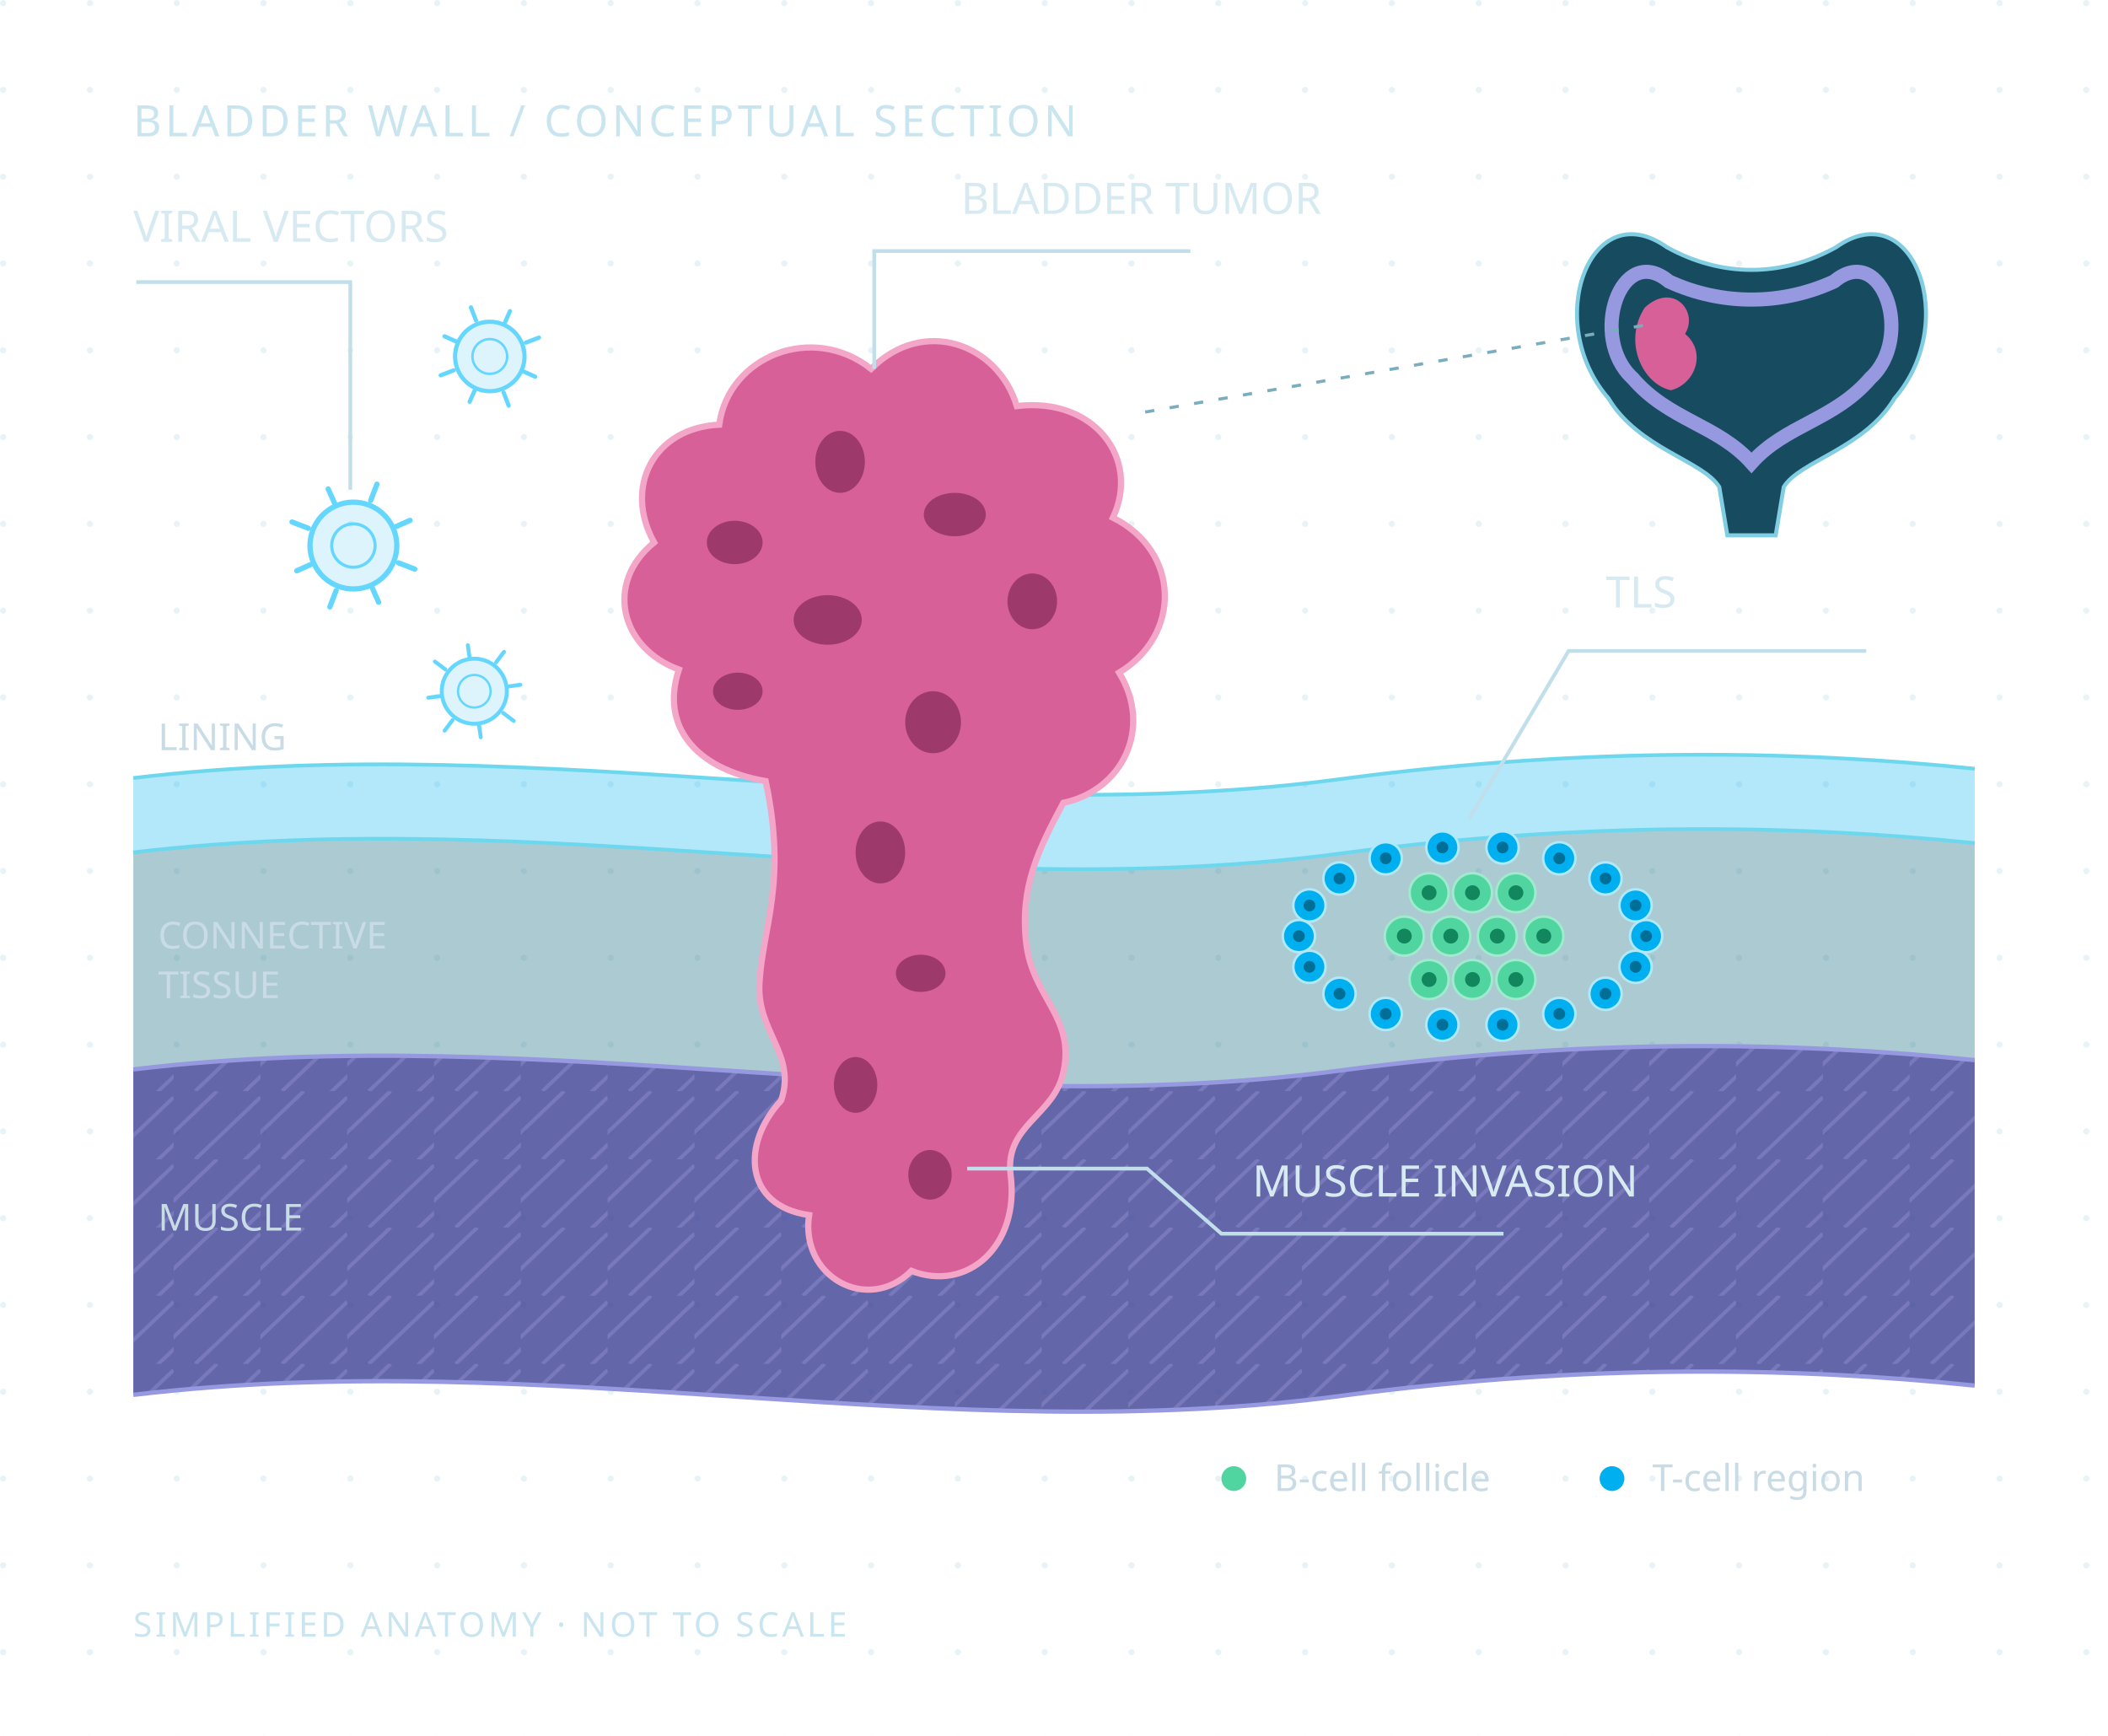
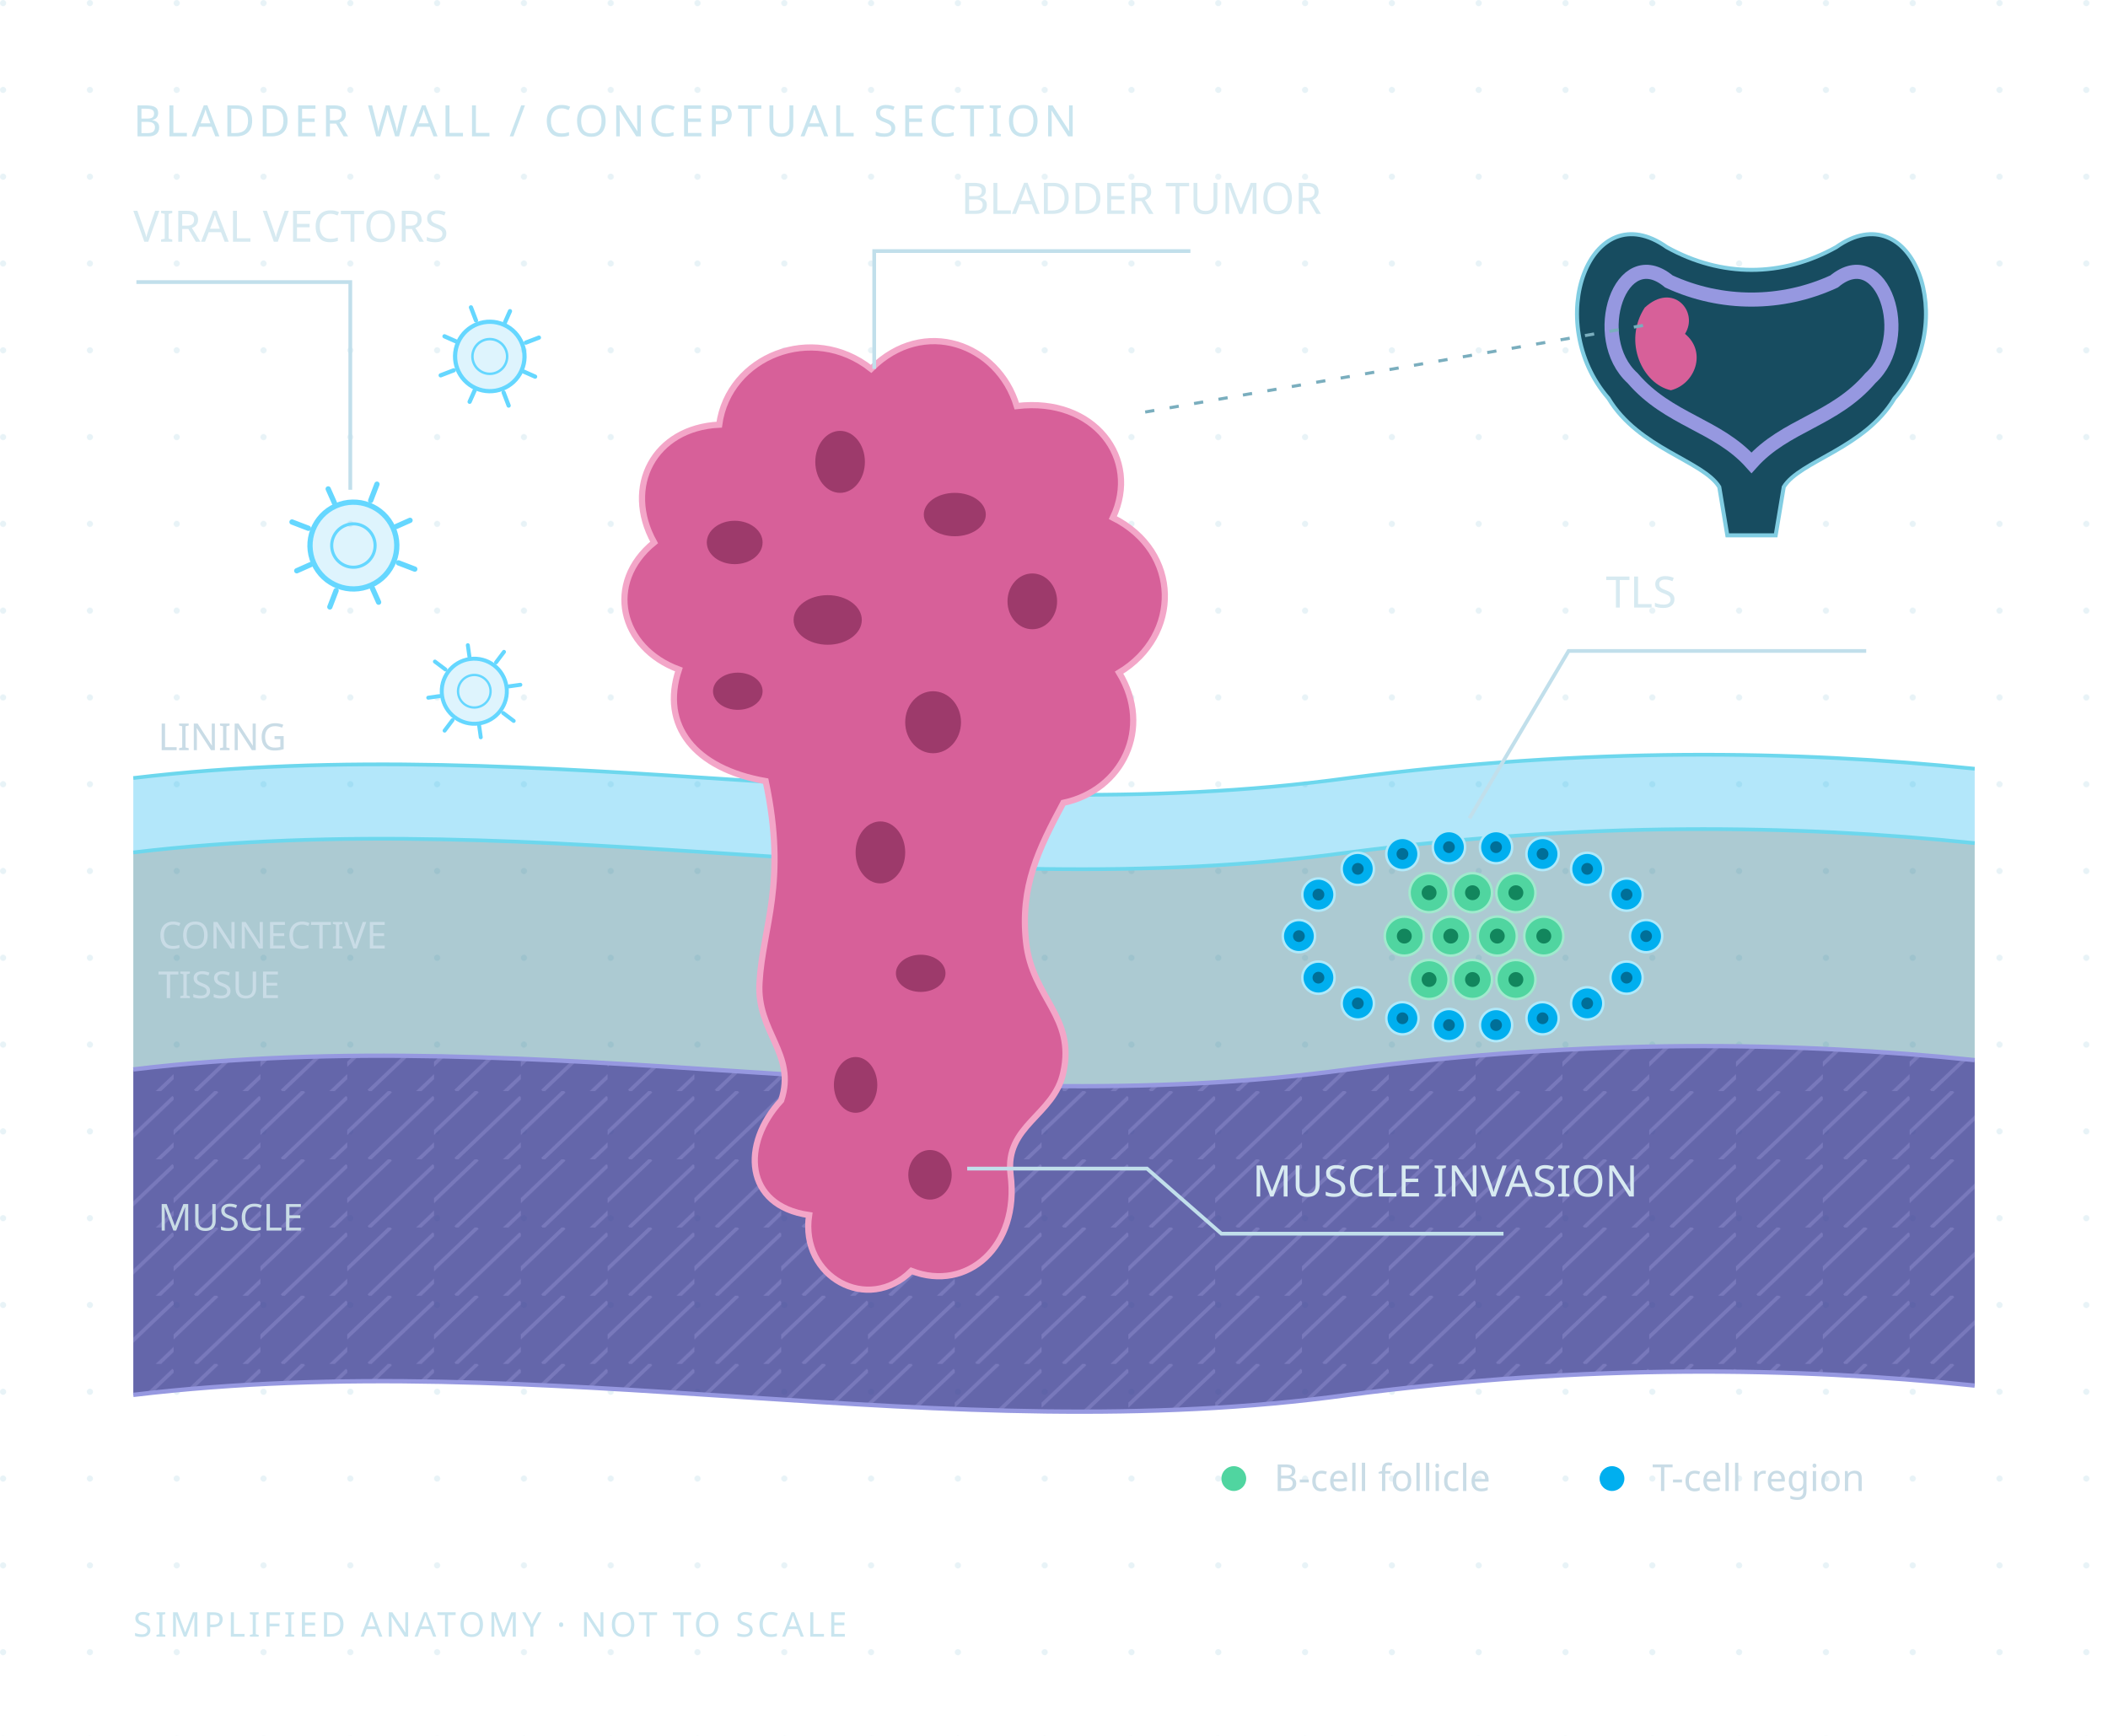
<svg xmlns="http://www.w3.org/2000/svg" viewBox="0 0 680 560" fill="none" role="img" aria-labelledby="title description">
  <defs>
    <pattern id="grid" width="28" height="28" patternUnits="userSpaceOnUse">
      <circle cx="1" cy="1" r="1" fill="#80bdd2" opacity=".18" />
    </pattern>
    <pattern id="muscle" width="28" height="22" patternUnits="userSpaceOnUse">
      <path d="M-7 20 14 0M7 22 28 2M21 24 42 4" stroke="#a9a5e4" stroke-width="1.2" opacity=".3" />
    </pattern>
    <g id="virus">
      <circle r="14" fill="#00afef" fill-opacity=".13" stroke="#65d7ff" stroke-width="1.7" />
      <circle r="7" stroke="#65d7ff" stroke-width="1" />
      <path d="M0-15v-5M0 15v5M-15 0h-5M15 0h5M-11-11l-4-4M11-11l4-4M-11 11l-4 4M11 11l4 4" stroke="#65d7ff" stroke-width="1.7" stroke-linecap="round" />
    </g>
  </defs>
  <path fill="url(#grid)" d="M0 0h680v560H0z" />
  <g transform="translate(565 109) scale(.65)">
    <path d="M-42-45c-38-27-62 37-29 75 15 25 47 31 55 44l4 24h24l4-24c8-13 40-19 55-44 33-38 9-102-29-75-27 15-57 15-84 0z" fill="#174c60" stroke="#81cde2" stroke-width="2" />
    <path d="M-41-28c-24-20-40 28-18 48 18 21 42 23 59 42 17-19 41-21 59-42 22-20 6-68-18-48-26 12-56 12-82 0z" stroke="#9698e0" stroke-width="7" />
    <path d="M-53-15c14-13 27 2 20 13 11 9 5 25-7 28-14-3-24-24-13-41z" fill="#d76099" />
  </g>
  <path d="m530 105-161 28" stroke="#7aaebe" stroke-dasharray="3 5" />
  <g font-family="sans-serif" font-size="14" fill="#c9e5ef" letter-spacing="1.2">
    <text x="43" y="44">BLADDER WALL / CONCEPTUAL SECTION</text>
    <text x="43" y="528" font-size="11" letter-spacing="1">SIMPLIFIED ANATOMY · NOT TO SCALE</text>
  </g>
  <path d="M43 251c134-16 261 18 392 0 77-10 144-9 202-3v24c-60-6-128-7-202 3-131 18-258-16-392 0z" fill="#00afef" fill-opacity=".3" />
  <path d="M43 275c134-16 261 18 392 0 77-10 144-9 202-3v70c-60-6-128-7-202 3-131 18-258-16-392 0z" fill="#27748a" fill-opacity=".38" />
  <path d="M43 345c134-16 261 18 392 0 77-10 144-9 202-3v105c-60-6-128-7-202 3-131 18-258-16-392 0z" fill="#3e4095" fill-opacity=".8" />
  <path d="M43 345c134-16 261 18 392 0 77-10 144-9 202-3v105c-60-6-128-7-202 3-131 18-258-16-392 0z" fill="url(#muscle)" />
  <path d="M43 251c134-16 261 18 392 0 77-10 144-9 202-3M43 275c134-16 261 18 392 0 77-10 144-9 202-3" stroke="#6dd7ed" stroke-width="1.2" />
  <path d="M43 345c134-16 261 18 392 0 77-10 144-9 202-3M43 450c134-16 261 18 392 0 77-10 144-9 202-3" stroke="#9698e0" stroke-width="1.4" />
  <path d="M247 252c-23-4-34-18-28-36-19-7-24-28-8-41-10-18 0-37 21-38 3-22 30-33 49-18 17-17 41-8 47 12 25-3 40 17 31 36 22 11 22 38 2 50 11 18 1 38-18 42-8 15-14 27-12 45 2 18 16 24 12 42-3 14-19 17-17 33 3 23-14 38-32 31-14 14-36 2-33-18-21-3-22-23-9-37 5-15-8-22-7-38 1-18 9-32 2-65z" fill="#d76099" stroke="#f3a6c8" stroke-width="2" />
  <g fill="#8e315f" fill-opacity=".8">
    <ellipse cx="237" cy="175" rx="9" ry="7" />
    <ellipse cx="271" cy="149" rx="8" ry="10" />
    <ellipse cx="308" cy="166" rx="10" ry="7" />
    <ellipse cx="333" cy="194" rx="8" ry="9" />
    <ellipse cx="267" cy="200" rx="11" ry="8" />
    <ellipse cx="238" cy="223" rx="8" ry="6" />
    <ellipse cx="301" cy="233" rx="9" ry="10" />
    <ellipse cx="284" cy="275" rx="8" ry="10" />
    <ellipse cx="297" cy="314" rx="8" ry="6" />
    <ellipse cx="276" cy="350" rx="7" ry="9" />
    <ellipse cx="300" cy="379" rx="7" ry="8" />
  </g>
  <g transform="translate(114 176) rotate(-24)">
    <use href="#virus" />
  </g>
  <g transform="translate(158 115) rotate(24) scale(.8)">
    <use href="#virus" />
  </g>
  <g transform="translate(153 223) rotate(-8) scale(.75)">
    <use href="#virus" />
  </g>
  <g id="tls-organized">
    <g id="tls-t-cell-region" fill="#00afef" stroke="#b0e9fa" stroke-width=".8">
      <circle cx="531.0" cy="302.0" r="5.2" />
      <circle cx="531.0" cy="302.0" r="1.9" fill="#006f98" stroke="none" />
-       <circle cx="527.6" cy="311.9" r="5.2" />
-       <circle cx="527.6" cy="311.9" r="1.9" fill="#006f98" stroke="none" />
-       <circle cx="517.9" cy="320.6" r="5.2" />
-       <circle cx="517.9" cy="320.6" r="1.9" fill="#006f98" stroke="none" />
-       <circle cx="503.0" cy="327.1" r="5.2" />
-       <circle cx="503.0" cy="327.1" r="1.9" fill="#006f98" stroke="none" />
-       <circle cx="484.7" cy="330.6" r="5.2" />
-       <circle cx="484.7" cy="330.6" r="1.9" fill="#006f98" stroke="none" />
-       <circle cx="465.3" cy="330.6" r="5.2" />
-       <circle cx="465.3" cy="330.6" r="1.9" fill="#006f98" stroke="none" />
-       <circle cx="447.0" cy="327.1" r="5.2" />
-       <circle cx="447.0" cy="327.1" r="1.9" fill="#006f98" stroke="none" />
-       <circle cx="432.1" cy="320.6" r="5.2" />
-       <circle cx="432.1" cy="320.6" r="1.9" fill="#006f98" stroke="none" />
-       <circle cx="422.4" cy="311.9" r="5.2" />
-       <circle cx="422.4" cy="311.9" r="1.9" fill="#006f98" stroke="none" />
+       <circle cx="524.7" cy="315.4" r="5.2" />
+       <circle cx="524.7" cy="315.4" r="1.9" fill="#006f98" stroke="none" />
+       <circle cx="512.0" cy="323.7" r="5.2" />
+       <circle cx="512.0" cy="323.7" r="1.9" fill="#006f98" stroke="none" />
+       <circle cx="497.6" cy="328.5" r="5.2" />
+       <circle cx="497.6" cy="328.5" r="1.9" fill="#006f98" stroke="none" />
+       <circle cx="482.6" cy="330.7" r="5.2" />
+       <circle cx="482.6" cy="330.7" r="1.9" fill="#006f98" stroke="none" />
+       <circle cx="467.4" cy="330.7" r="5.2" />
+       <circle cx="467.4" cy="330.7" r="1.9" fill="#006f98" stroke="none" />
+       <circle cx="452.4" cy="328.5" r="5.2" />
+       <circle cx="452.4" cy="328.5" r="1.9" fill="#006f98" stroke="none" />
+       <circle cx="438.0" cy="323.7" r="5.2" />
+       <circle cx="438.0" cy="323.7" r="1.9" fill="#006f98" stroke="none" />
+       <circle cx="425.3" cy="315.4" r="5.2" />
+       <circle cx="425.3" cy="315.4" r="1.9" fill="#006f98" stroke="none" />
      <circle cx="419.0" cy="302.0" r="5.2" />
      <circle cx="419.0" cy="302.0" r="1.9" fill="#006f98" stroke="none" />
-       <circle cx="422.4" cy="292.1" r="5.2" />
-       <circle cx="422.4" cy="292.1" r="1.9" fill="#006f98" stroke="none" />
-       <circle cx="432.1" cy="283.4" r="5.2" />
-       <circle cx="432.1" cy="283.4" r="1.9" fill="#006f98" stroke="none" />
-       <circle cx="447.0" cy="276.9" r="5.2" />
-       <circle cx="447.0" cy="276.9" r="1.9" fill="#006f98" stroke="none" />
-       <circle cx="465.3" cy="273.4" r="5.2" />
-       <circle cx="465.3" cy="273.4" r="1.9" fill="#006f98" stroke="none" />
-       <circle cx="484.7" cy="273.4" r="5.2" />
-       <circle cx="484.7" cy="273.4" r="1.9" fill="#006f98" stroke="none" />
-       <circle cx="503.0" cy="276.9" r="5.2" />
-       <circle cx="503.0" cy="276.9" r="1.9" fill="#006f98" stroke="none" />
-       <circle cx="517.9" cy="283.4" r="5.2" />
-       <circle cx="517.9" cy="283.4" r="1.9" fill="#006f98" stroke="none" />
-       <circle cx="527.6" cy="292.1" r="5.2" />
-       <circle cx="527.6" cy="292.1" r="1.9" fill="#006f98" stroke="none" />
+       <circle cx="425.3" cy="288.6" r="5.2" />
+       <circle cx="425.3" cy="288.6" r="1.9" fill="#006f98" stroke="none" />
+       <circle cx="438.0" cy="280.3" r="5.2" />
+       <circle cx="438.0" cy="280.3" r="1.9" fill="#006f98" stroke="none" />
+       <circle cx="452.4" cy="275.5" r="5.2" />
+       <circle cx="452.4" cy="275.5" r="1.9" fill="#006f98" stroke="none" />
+       <circle cx="467.4" cy="273.3" r="5.2" />
+       <circle cx="467.4" cy="273.3" r="1.9" fill="#006f98" stroke="none" />
+       <circle cx="482.6" cy="273.3" r="5.2" />
+       <circle cx="482.6" cy="273.3" r="1.9" fill="#006f98" stroke="none" />
+       <circle cx="497.6" cy="275.5" r="5.2" />
+       <circle cx="497.6" cy="275.5" r="1.9" fill="#006f98" stroke="none" />
+       <circle cx="512.0" cy="280.3" r="5.2" />
+       <circle cx="512.0" cy="280.3" r="1.9" fill="#006f98" stroke="none" />
+       <circle cx="524.7" cy="288.6" r="5.2" />
+       <circle cx="524.7" cy="288.6" r="1.9" fill="#006f98" stroke="none" />
    </g>
    <g id="tls-b-cell-follicle" fill="#50d5a0" stroke="#a0eacd" stroke-width=".8">
      <circle cx="461" cy="288" r="6.3" />
      <circle cx="461" cy="288" r="2.4" fill="#12865d" stroke="none" />
      <circle cx="475" cy="288" r="6.3" />
      <circle cx="475" cy="288" r="2.4" fill="#12865d" stroke="none" />
      <circle cx="489" cy="288" r="6.3" />
      <circle cx="489" cy="288" r="2.4" fill="#12865d" stroke="none" />
      <circle cx="453" cy="302" r="6.3" />
      <circle cx="453" cy="302" r="2.4" fill="#12865d" stroke="none" />
      <circle cx="468" cy="302" r="6.3" />
      <circle cx="468" cy="302" r="2.4" fill="#12865d" stroke="none" />
      <circle cx="483" cy="302" r="6.3" />
      <circle cx="483" cy="302" r="2.4" fill="#12865d" stroke="none" />
      <circle cx="498" cy="302" r="6.3" />
      <circle cx="498" cy="302" r="2.4" fill="#12865d" stroke="none" />
      <circle cx="461" cy="316" r="6.3" />
      <circle cx="461" cy="316" r="2.4" fill="#12865d" stroke="none" />
      <circle cx="475" cy="316" r="6.3" />
      <circle cx="475" cy="316" r="2.4" fill="#12865d" stroke="none" />
      <circle cx="489" cy="316" r="6.3" />
      <circle cx="489" cy="316" r="2.4" fill="#12865d" stroke="none" />
    </g>
  </g>
  <g stroke="#c1dfeb" stroke-width="1.2">
    <path d="M282 119V81h102" />
    <path d="m474 264 32-54h96" />
    <path d="M113 158V91H44" />
    <path d="M312 377h58l24 21h91" />
  </g>
  <g fill="#d7eaf1" font-family="sans-serif" font-size="14">
    <text x="310" y="69">BLADDER TUMOR</text>
    <text x="43" y="78">VIRAL VECTORS</text>
    <text x="518" y="196">TLS</text>
    <text x="404" y="386">MUSCLE INVASION</text>
  </g>
  <g fill="#c9dce6" font-family="sans-serif" font-size="12">
    <text x="51" y="242">LINING</text>
    <text x="51" y="306">CONNECTIVE</text>
    <text x="51" y="322">TISSUE</text>
    <text x="51" y="397">MUSCLE</text>
  </g>
  <g font-family="sans-serif" font-size="12">
    <circle cx="398" cy="477" r="4" fill="#50d5a0" />
    <text x="411" y="481" fill="#c9dce6">B-cell follicle</text>
    <circle cx="520" cy="477" r="4" fill="#00afef" />
    <text x="533" y="481" fill="#c9dce6">T-cell region</text>
  </g>
</svg>
